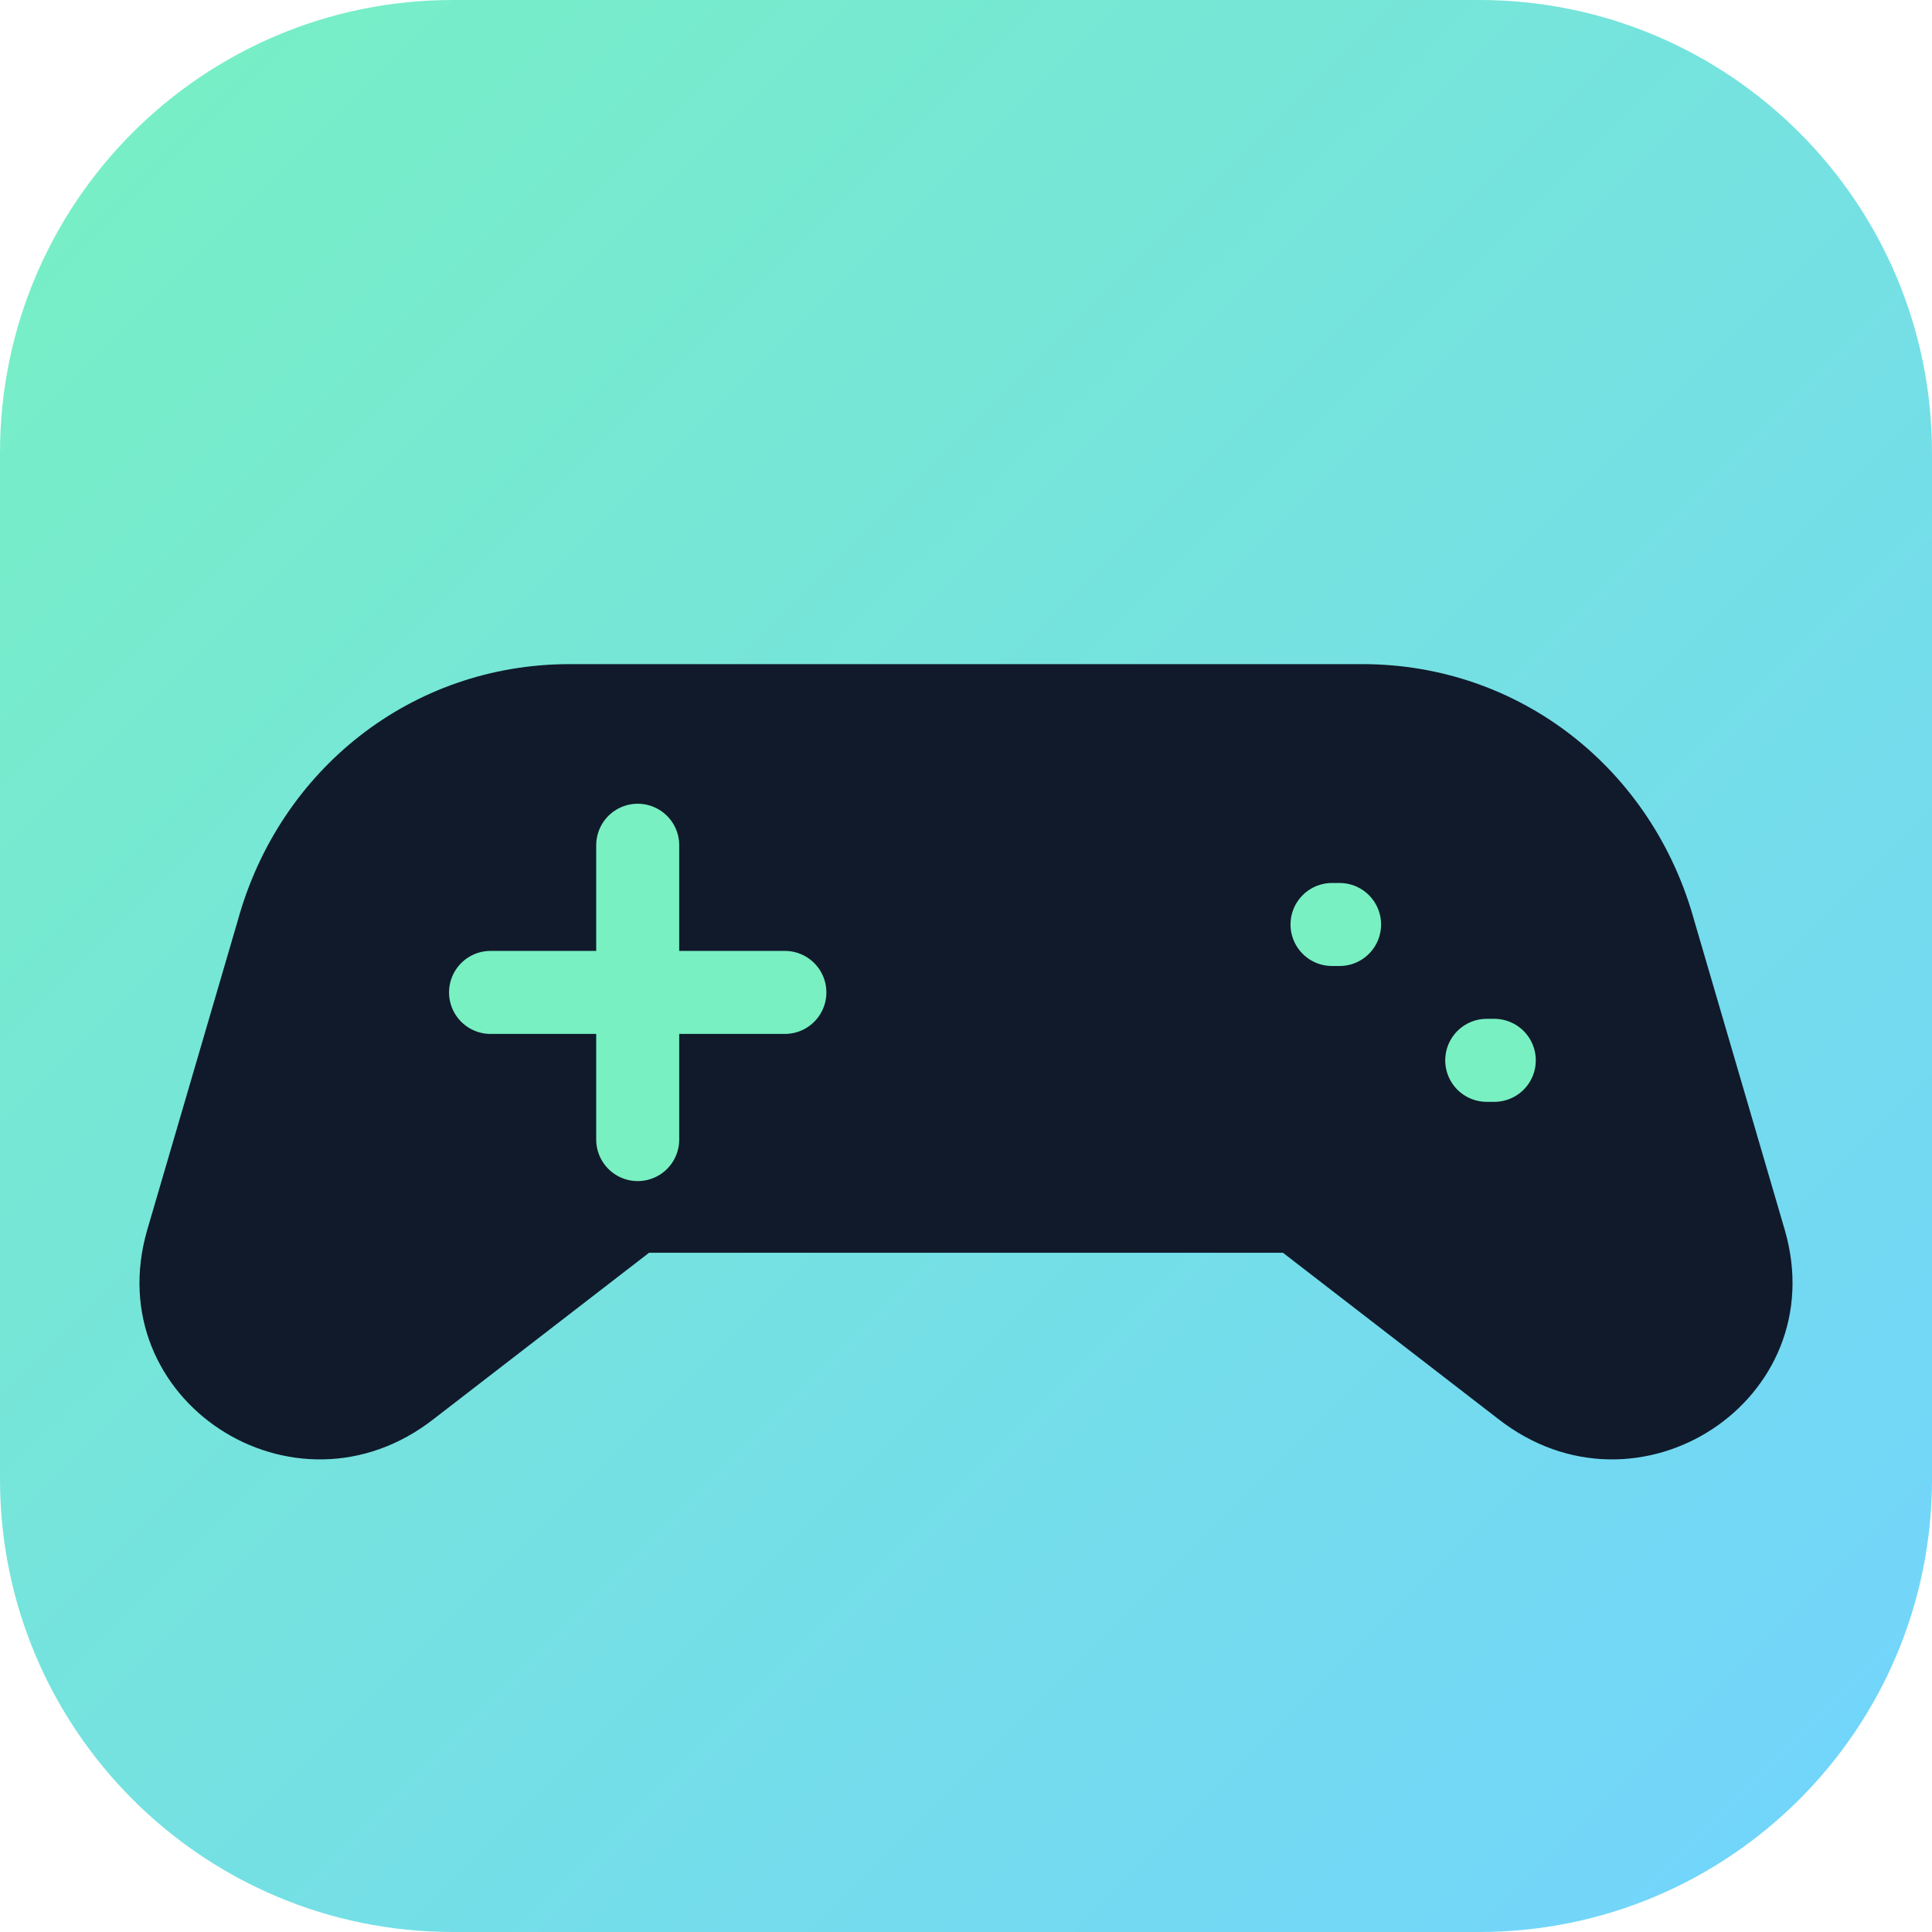
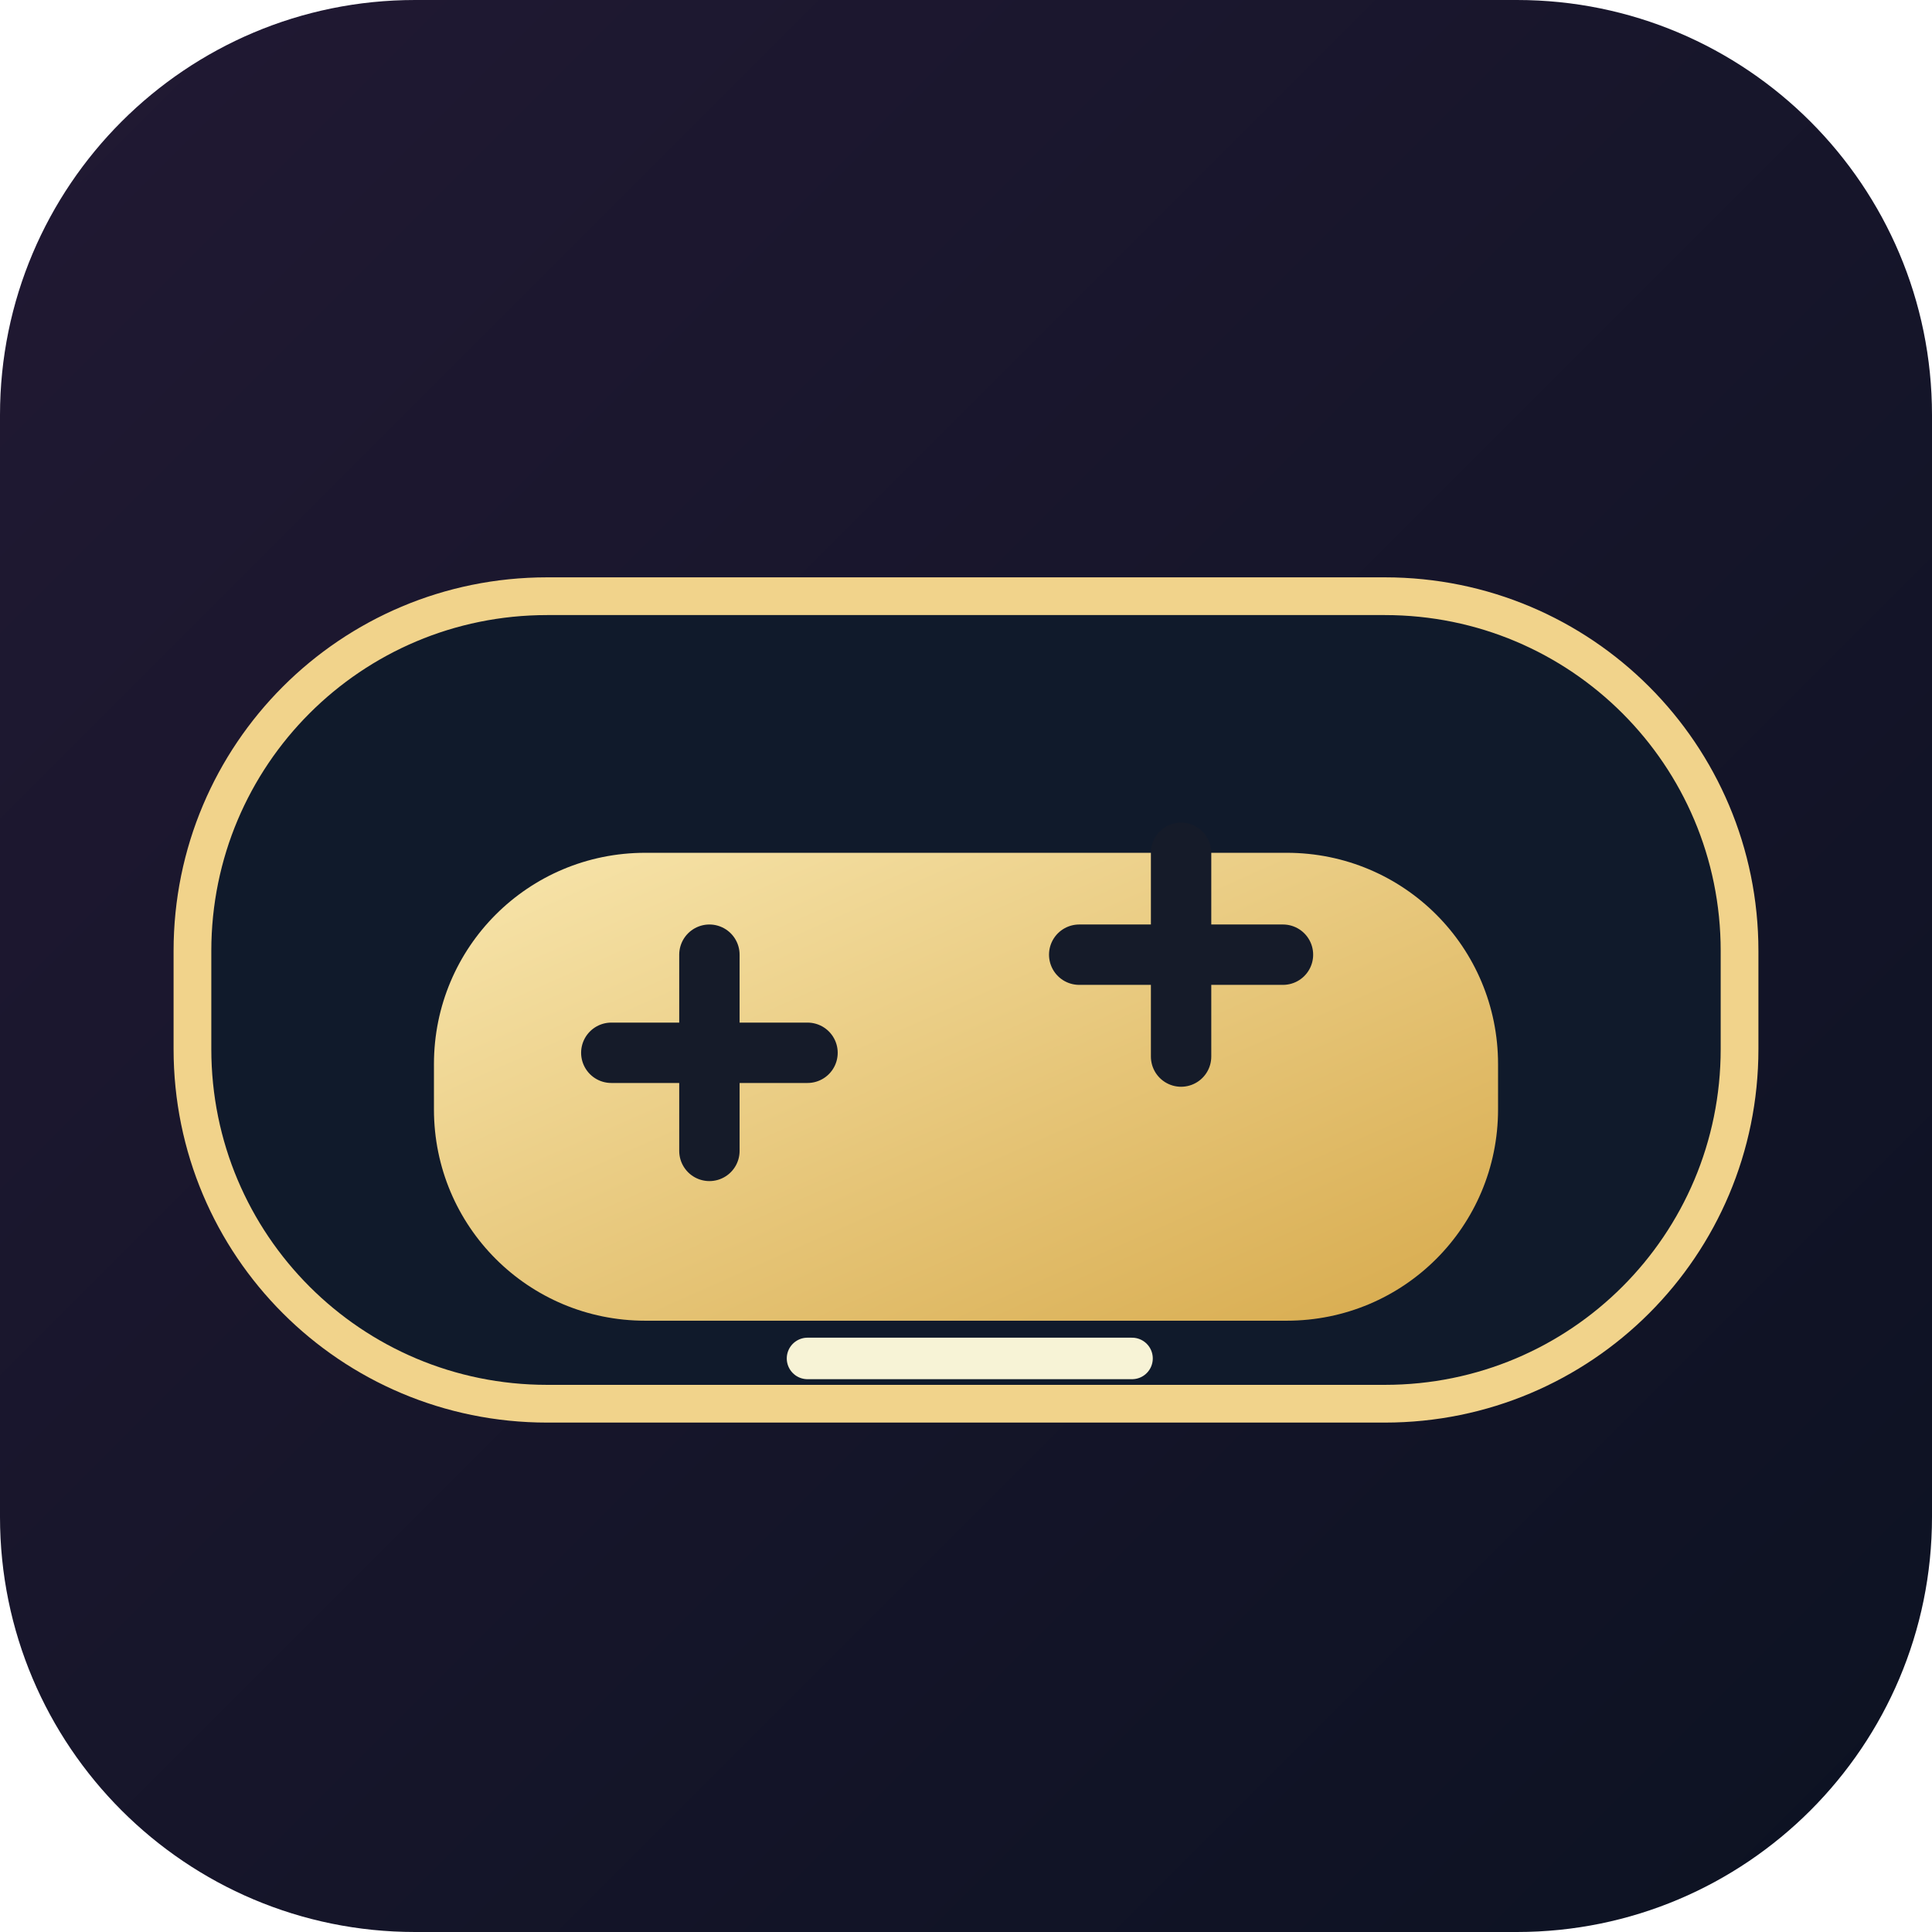
- <svg xmlns="http://www.w3.org/2000/svg" viewBox="0 0 512 512" role="img" aria-labelledby="title">
+ <svg xmlns="http://www.w3.org/2000/svg" viewBox="0 0 512 512" role="img" aria-labelledby="title desc">
  <defs>
    <linearGradient id="bg" x1="0" y1="0" x2="1" y2="1">
-       <stop offset="0" stop-color="#78f0c2" />
-       <stop offset="1" stop-color="#72d3ff" />
+       <stop offset="0" stop-color="#211933" />
+       <stop offset="1" stop-color="#0c1222" />
+     </linearGradient>
+     <linearGradient id="gold" x1="0" y1="0" x2="1" y2="1">
+       <stop offset="0" stop-color="#f8e6ad" />
+       <stop offset="1" stop-color="#d7aa4c" />
    </linearGradient>
  </defs>
-   <rect width="512" height="512" rx="120" fill="url(#bg)" />
-   <path d="M151 176h210c42 0 77 28 88 68l24 82c13 45-39 79-76 50l-57-44H172l-57 44c-37 29-89-5-76-50l24-82c11-40 46-68 88-68Z" fill="#101a2b" />
-   <path d="M169 224v78m-39-39h78m145-18h2m39 36h2" fill="none" stroke="#78f0c2" stroke-linecap="round" stroke-width="22" />
+   <rect width="512" height="512" rx="110" fill="url(#bg)" />
+   <path d="M145 158h222c52 0 94 42 94 94v26c0 52-42 94-94 94H145c-52 0-94-42-94-94v-26c0-52 42-94 94-94Z" fill="#101a2b" stroke="#f1d38b" stroke-width="10" />
+   <path d="M171 226h170c31 0 56 25 56 56v12c0 31-25 56-56 56H171c-31 0-56-25-56-56v-12c0-31 25-56 56-56Z" fill="url(#gold)" />
+   <path d="M188 253v52m-26-26h52M286 253h54m-27-27v54" stroke="#151b29" stroke-width="16" stroke-linecap="round" />
+   <path d="M214 360h86" stroke="#f7f3d6" stroke-width="11" stroke-linecap="round" />
</svg>
